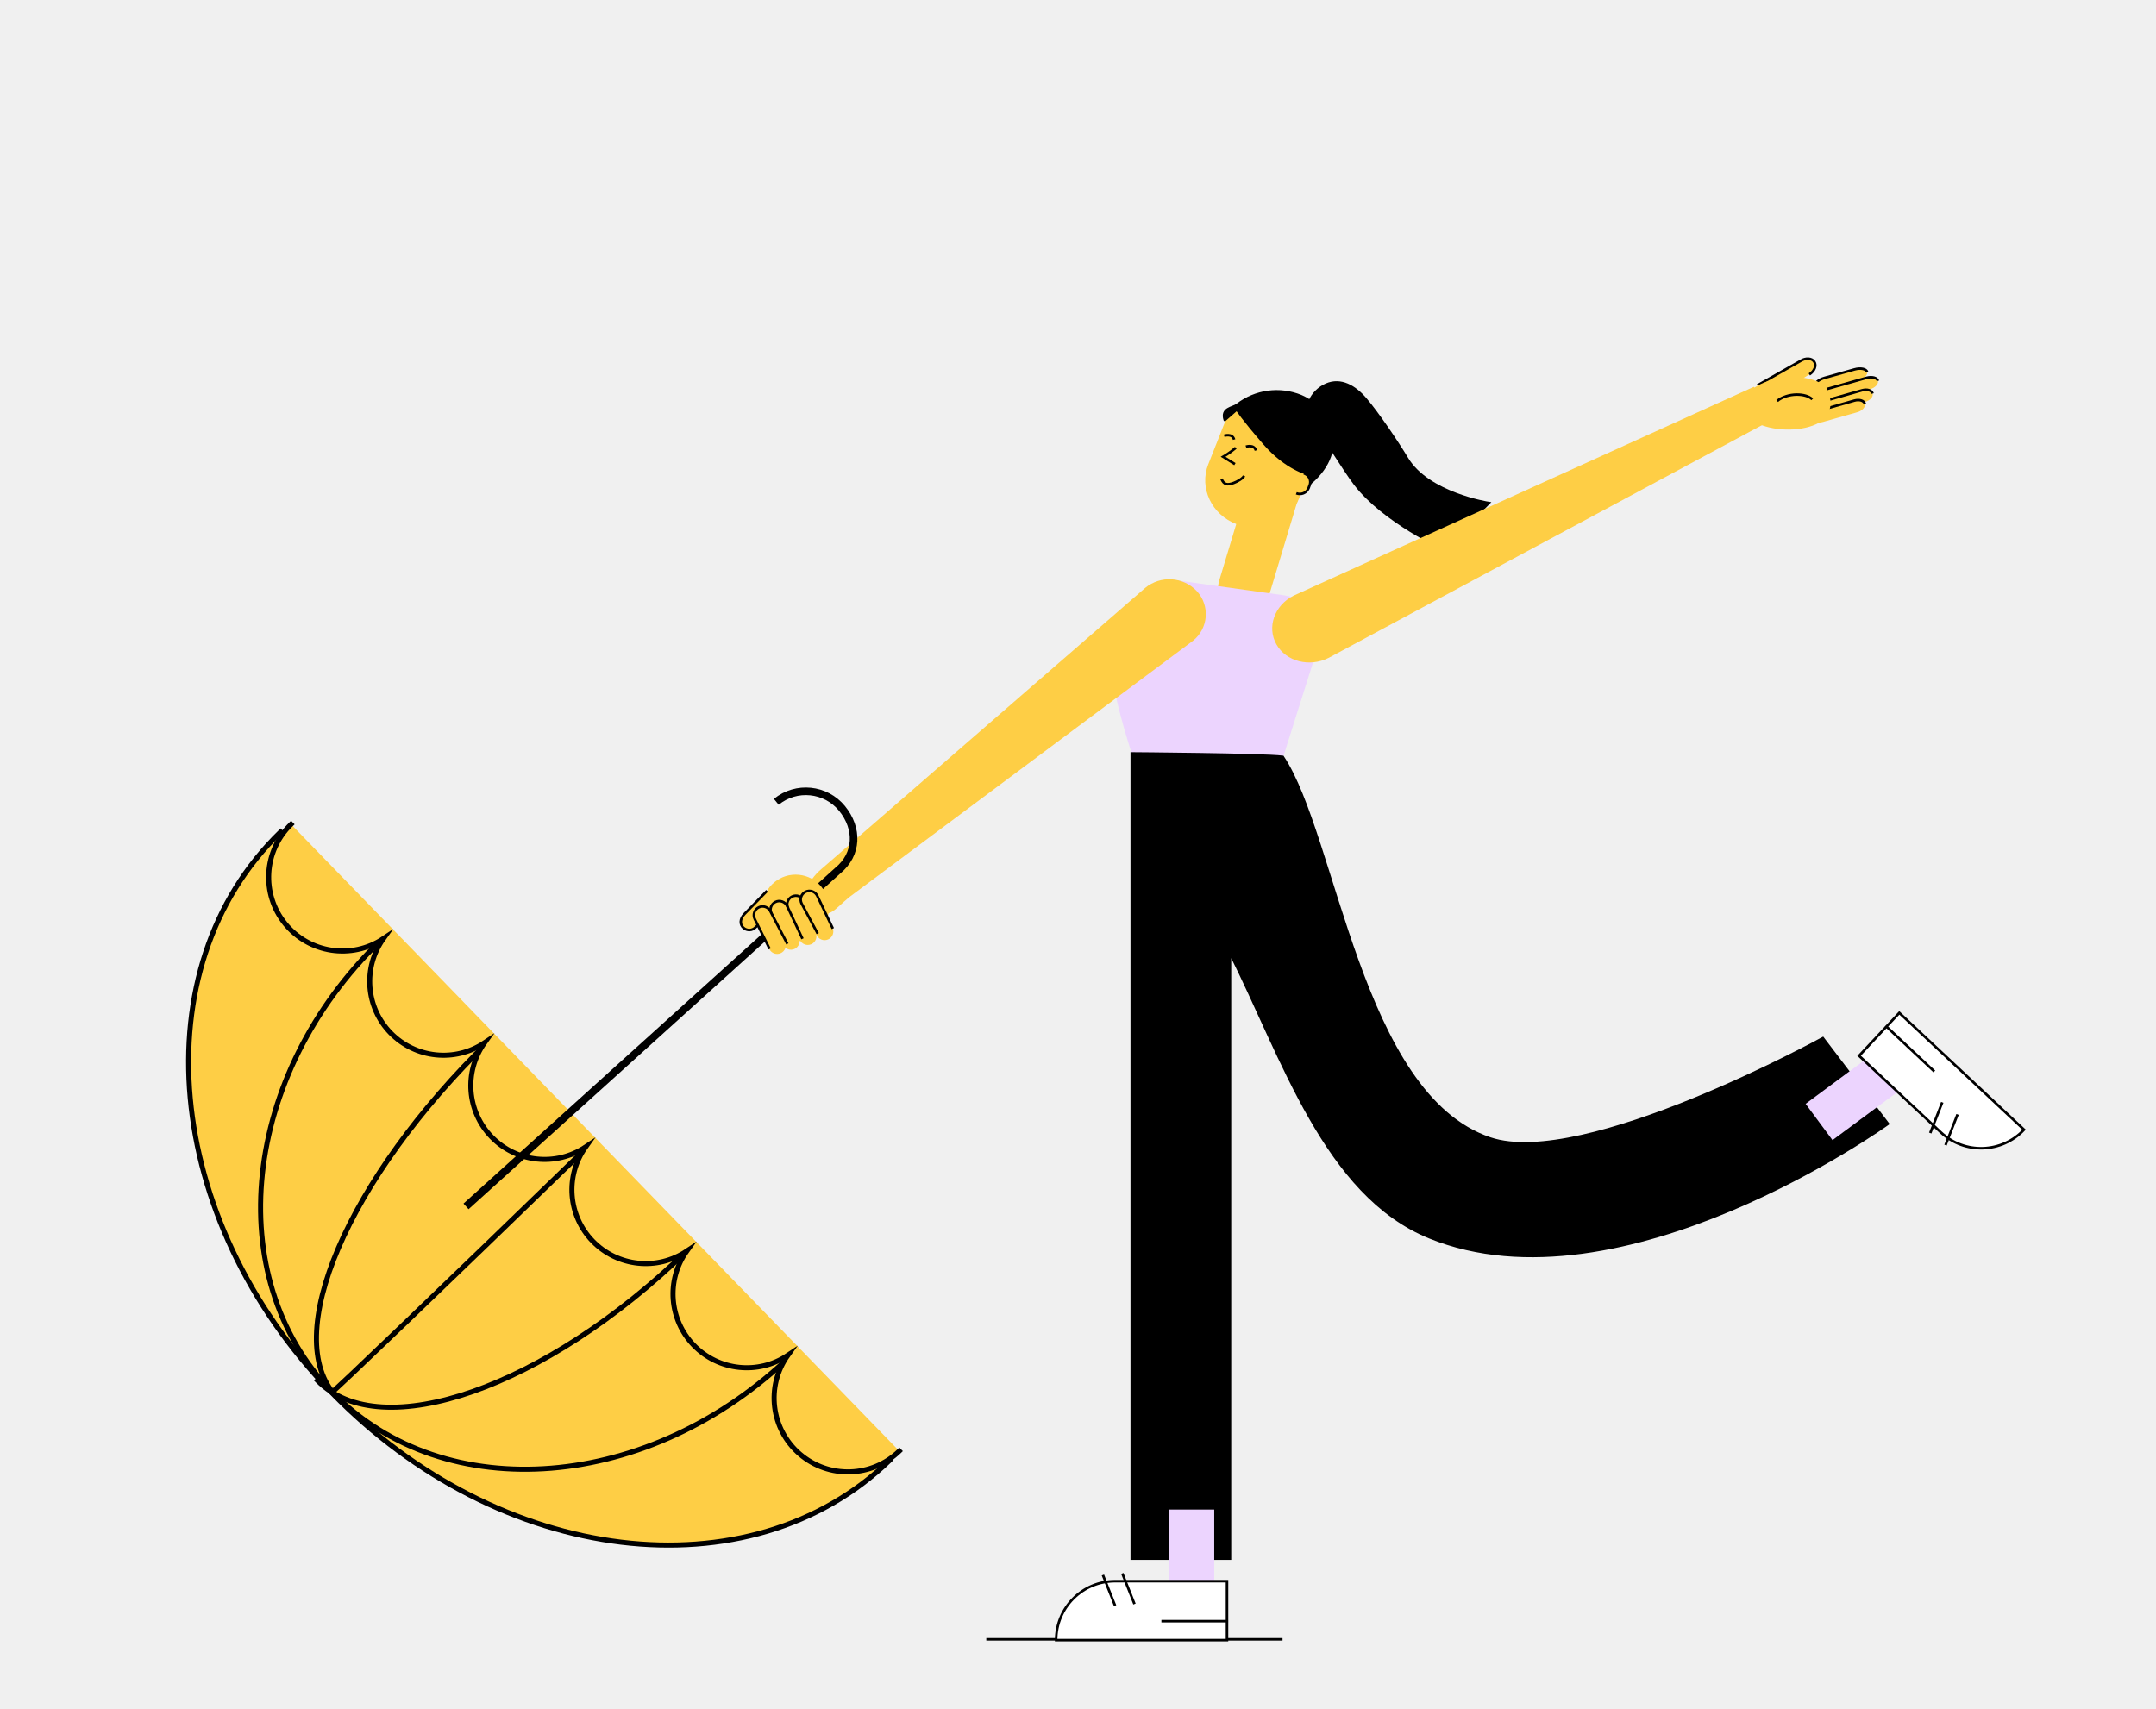
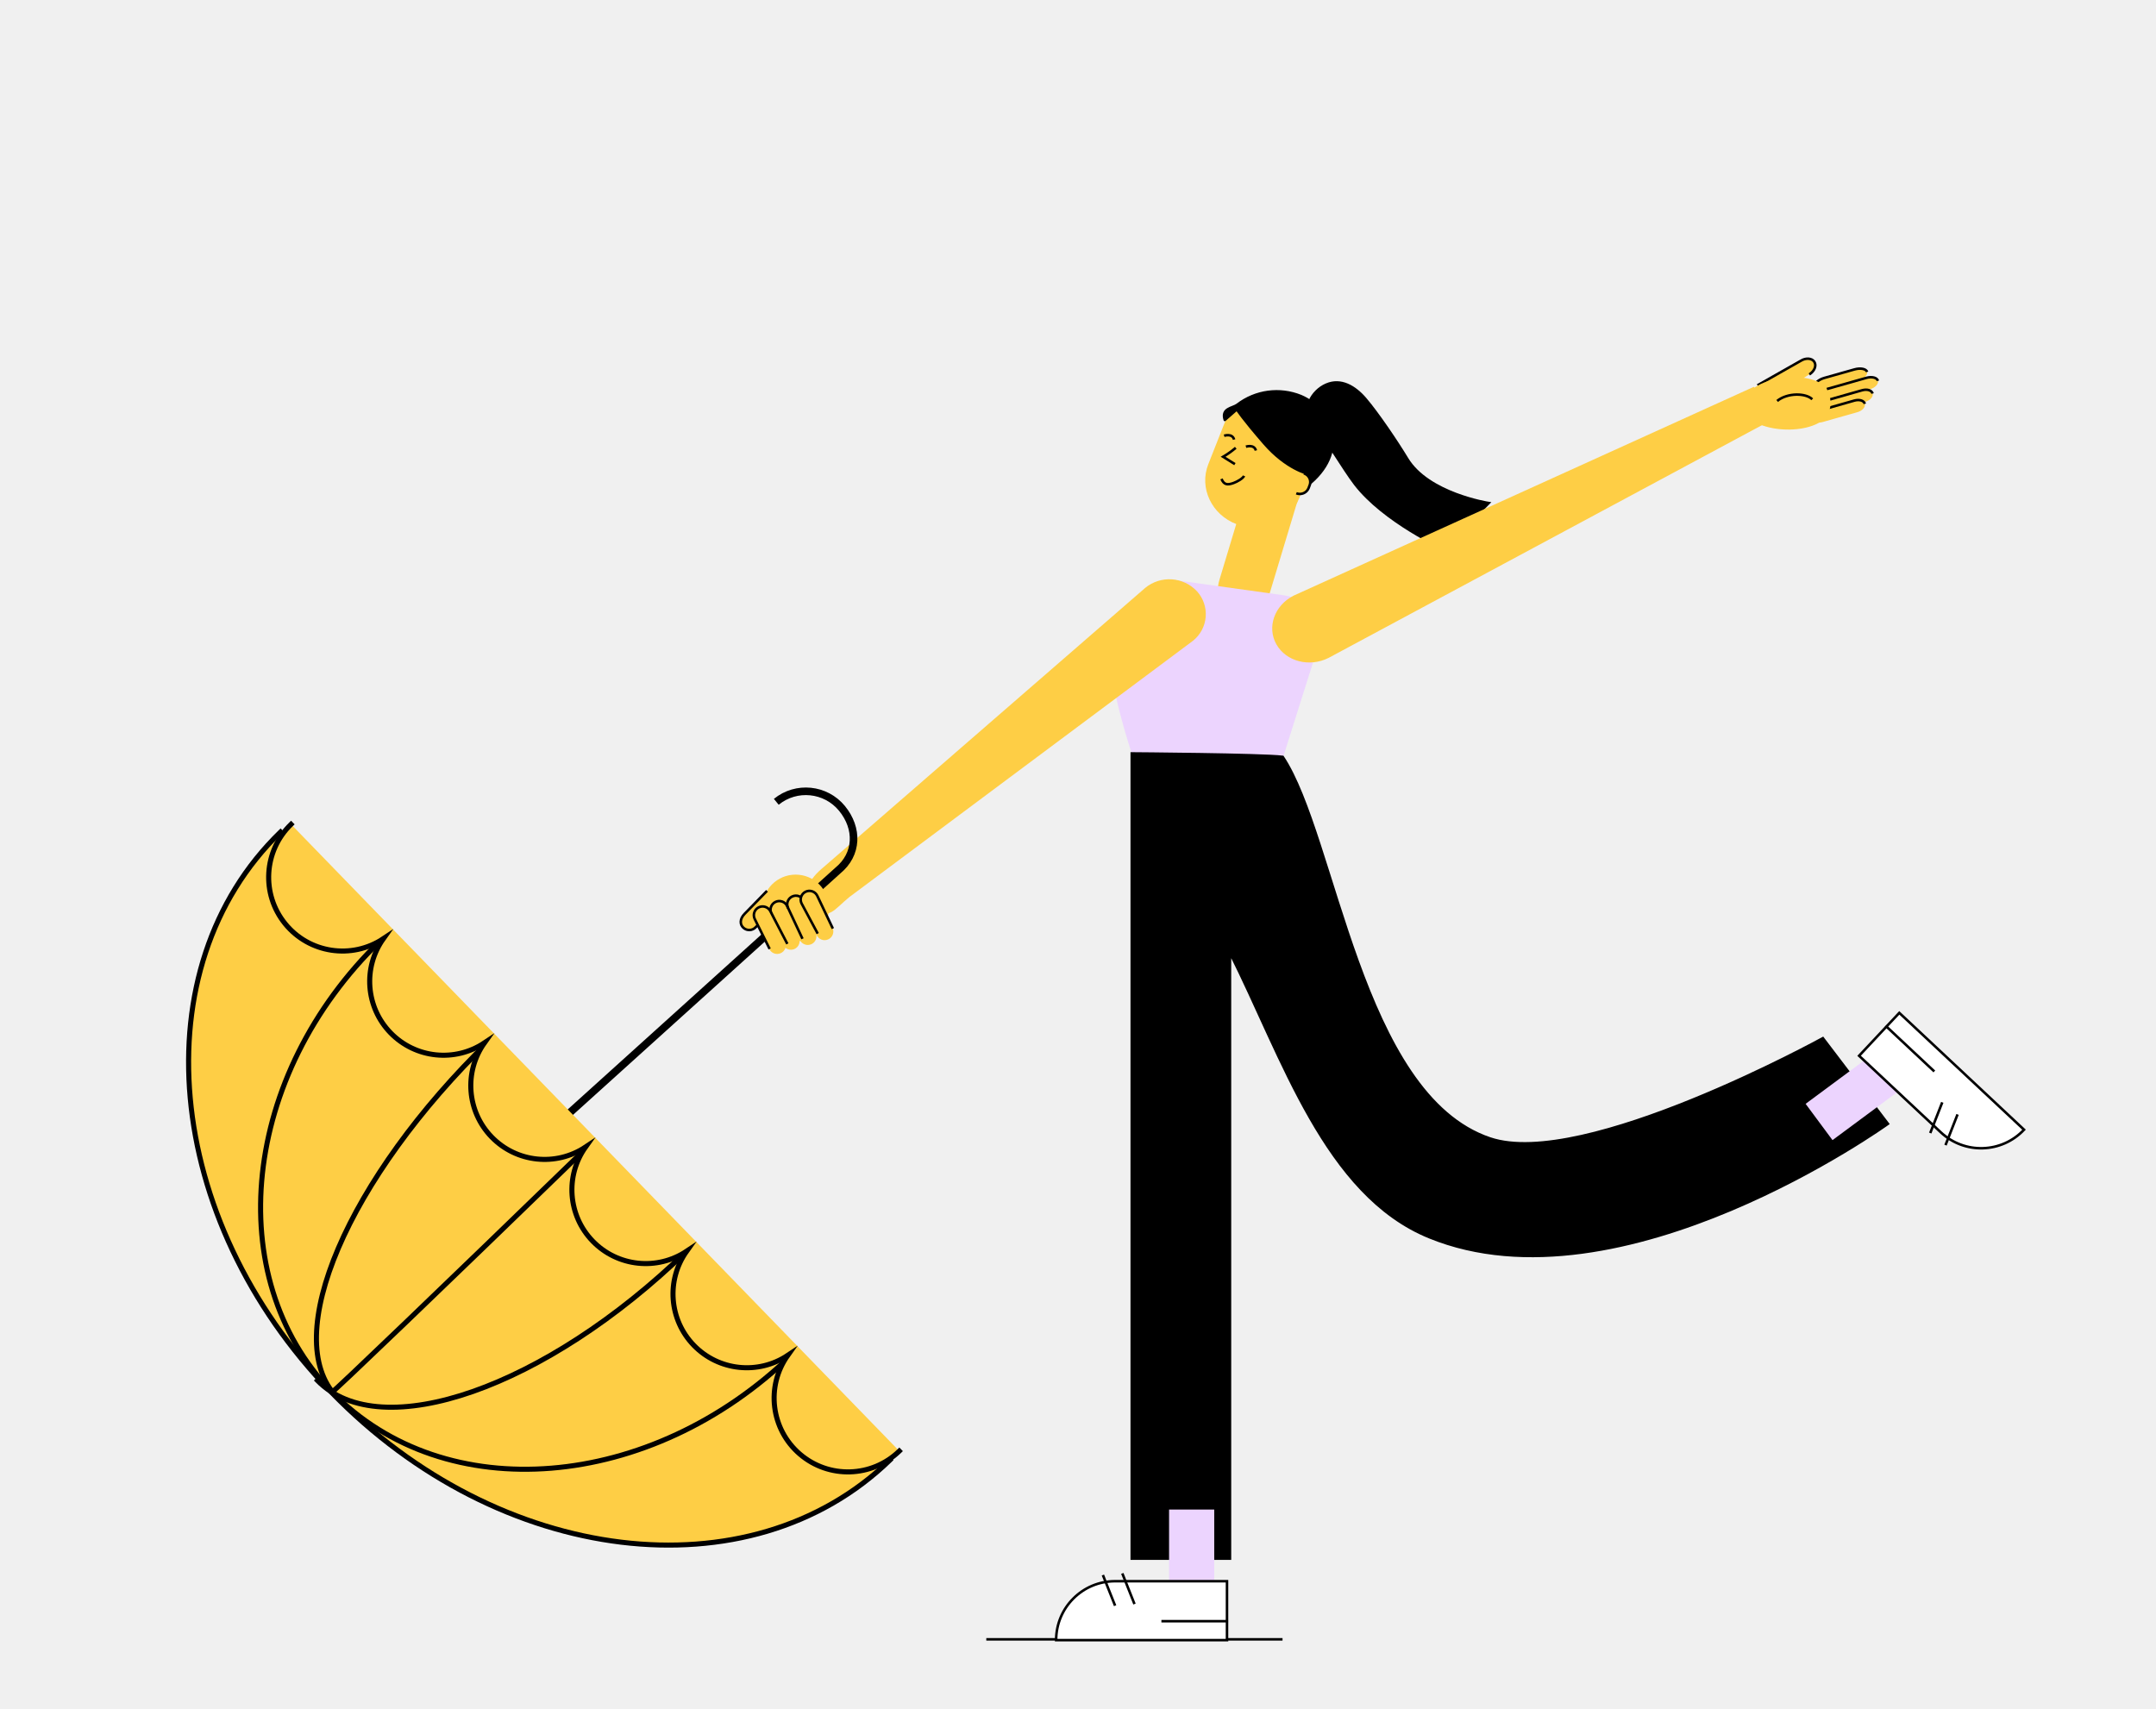
<svg xmlns="http://www.w3.org/2000/svg" id="Layer_1" data-name="Layer 1" viewBox="0 0 853 676">
  <defs>
    <style>
      .cls-1,.cls-5,.cls-8{fill:#fece45;}
      .cls-2{fill:#ecd4fe;}
      .cls-3{fill:#fff;}
      .cls-10,.cls-3,.cls-4,.cls-5,.cls-6,.cls-7,.cls-8,.cls-9{stroke:#000;}
      .cls-3,.cls-4,.cls-5,.cls-6,.cls-7,.cls-8,.cls-9{stroke-miterlimit:10;}
      .cls-4,.cls-7,.cls-9{fill:none;}
      .cls-7{stroke-width:3px;}
      .cls-10,.cls-8,.cls-9{stroke-linecap:square;}
      .cls-8,.cls-9{stroke-width:2px;}
      .cls-10{stroke-linejoin:round;}
    </style>
  </defs>
-   <g id="woman-waves">
-     <path class="cls-8" d="M352.09,577.76c-55.47,53.8-154.4,41.79-221-26.85S55.51,383,111,329.22" />
-     <path class="cls-9" d="M313.31,536c-55.85,54.18-137.31,60.8-181.95,14.79" />
-     <path class="cls-9" d="M271.6,495.14c-55.66,54-121,76.89-146,51.13" />
-     <path class="cls-9" d="M230.21,456c-54.31,52.69-98.57,95.16-98.85,94.87" />
-     <path class="cls-9" d="M193.53,411.87c-56,54.37-83,117.44-60.3,140.88" />
-     <path class="cls-9" d="M150.42,372.32c-54.69,53.06-63.23,133-19.06,178.51" />
-     <path class="cls-8" d="M115.15,326.18a29.2,29.2,0,0,0,36.53,45.25,29.2,29.2,0,0,0,40,41.22,29.2,29.2,0,0,0,40,41.22,29.2,29.2,0,0,0,40,41.22,29.2,29.2,0,0,0,40,41.22,29.2,29.2,0,0,0,44.12,37.89" />
-     <line class="cls-4" x1="390.22" y1="648.69" x2="507.42" y2="648.69" />
-   </g>
-   <g id="woman-body">
-     <path class="cls-1" d="M504.33,190s12-1.56,9.91,5.28l-12,39.8c-2.06,6.84-8.17,11.11-13.63,9.54h0c-5.46-1.58-8.21-8.39-6.14-15.23l12-39.81C496.53,182.74,498.86,188.42,504.33,190Z" />
-     <path class="cls-2" d="M507.62,299.71l-59.85-1.57s-9.27-27.64-8.27-39.64c1.16-13.95,13-19,25-29l43.77,6.1c9.85,1.49,16.13,11,13.26,20.06Z" />
-     <path class="cls-1" d="M517.93,187.23c-1.52,3.83-3.18,8.07-3.86,9.8-3.73,9.45-14.81,14.12-24.75,10.42s-15-14.36-11.25-23.81c1.17-3,5.29-13.43,6.47-16.4a17.66,17.66,0,0,1,4.74-6.79C503,184.15,516.41,187.83,517.93,187.23Z" />
-     <path class="cls-4" d="M492.2,188.31c-.44,1-2.62,2.25-4.11,2.8-2.47.9-3.83.76-4.82-1.61" />
-     <path class="cls-5" d="M488.91,177.2a35,35,0,0,1-5,3.55l4.67,2.91" />
-     <path class="cls-4" d="M492.94,176.76s3.27-1.09,3.94,1.51" />
-     <path class="cls-4" d="M484.32,172.43s3.26-1.09,3.94,1.51" />
-     <path class="cls-6" d="M721.2,410.82S626.52,463,589.5,450.5c-51.31-17.34-61-119.38-82-151-8-1-59.73-1.36-59.73-1.36V616.75h38.85V377c20.81,41.35,37.64,95.73,78.88,112.55,76,31,181.44-44.86,181.44-44.86Z" />
-     <path class="cls-10" d="M484.58,166.17c-1.52-4.64,3.09-4.63,4.92-6a25.52,25.52,0,0,1,25.2-3.43c12.47,5.32,19.43,22.32,2.27,35.59l.53-4.84s-8.52-1.89-17.26-11.95S489.35,162,489.35,162Z" />
-     <path class="cls-5" d="M512.87,195.19a3.73,3.73,0,0,0,4.82-1.95l.54-1.43a3.58,3.58,0,0,0-2.4-4.52" />
-     <path class="cls-2" d="M543.15,240.71a1.5,1.5,0,0,0,0-3,1.5,1.5,0,0,0,0,3Z" />
-   </g>
-   <g id="woman-leg-left">
-     <rect class="cls-2" x="454.37" y="605.48" width="34.19" height="17.87" transform="translate(-142.95 1085.89) rotate(-90)" />
-     <path class="cls-3" d="M441.16,625.69h44.29a0,0,0,0,1,0,0V649a0,0,0,0,1,0,0H417.85a0,0,0,0,1,0,0v0A23.31,23.31,0,0,1,441.16,625.69Z" />
-     <line class="cls-3" x1="436.35" y1="623.25" x2="441.18" y2="635.37" />
-     <line class="cls-3" x1="444.03" y1="622.61" x2="448.85" y2="634.73" />
-     <line class="cls-3" x1="485.88" y1="641.51" x2="459.5" y2="641.51" />
-   </g>
-   <g id="woman-leg-right">
-     <rect class="cls-2" x="716.34" y="424.89" width="34.19" height="17.87" transform="translate(-114.15 521.77) rotate(-36.53)" />
-     <path class="cls-3" d="M757.69,420.73H802a0,0,0,0,1,0,0V444a0,0,0,0,1,0,0H734.38a0,0,0,0,1,0,0v0A23.31,23.31,0,0,1,757.69,420.73Z" transform="translate(1033.2 1273.12) rotate(-136.87)" />
-     <line class="cls-3" x1="769.72" y1="453.13" x2="774.48" y2="440.99" />
-     <line class="cls-3" x1="763.68" y1="448.35" x2="768.44" y2="436.2" />
-     <line class="cls-3" x1="746.06" y1="405.95" x2="765.3" y2="423.98" />
-   </g>
-   <g id="woman-arm-left">
-     <path class="cls-1" d="M336,355,472,253.55A13.47,13.47,0,0,0,473.6,234h0a15,15,0,0,0-20.52-1.36L326,343c-6.1,5-8.83,10-3.6,15.78h0C327.63,364.57,329.9,360,336,355Z" />
-     <path class="cls-7" d="M307.13,317.28a18.51,18.51,0,0,1,26,2.61c6.47,7.91,6.25,18.14-1.66,24.61L184.38,477.37" />
-     <circle class="cls-1" cx="314.78" cy="359.28" r="13.19" />
-     <path class="cls-2" d="M303,352.25l-8.44,9.3c-2,2.07-1.91,4.25-.5,5.53h0a3.46,3.46,0,0,0,4.88-.23l3-3C301.18,362,302.37,355.58,303,352.25Z" />
-     <path class="cls-1" d="M308.25,367.73l-3.05-6.2a3.45,3.45,0,0,1,1.58-4.62h0a3.45,3.45,0,0,1,4.63,1.57l5.53,11.28" />
-     <path class="cls-1" d="M314.85,365.59l-3.05-6.2a3.45,3.45,0,0,1,1.58-4.62h0a3.45,3.45,0,0,1,4.62,1.58l5.54,11.27" />
-     <path class="cls-2" d="M320.22,363.73l-3-6.2a3.45,3.45,0,0,1,1.58-4.62h0a3.45,3.45,0,0,1,4.62,1.58l5.53,11.27" />
-     <path class="cls-5" d="M302,363.87l-3,3a3.44,3.44,0,0,1-4.87.26h0c-1.42-1.27-1.54-3.46.48-5.53l8.86-9.09" />
-     <path class="cls-1" d="M326.59,360.87l2.82,6.3a3.46,3.46,0,0,1-1.75,4.56h0A3.45,3.45,0,0,1,323.1,370L318,358.52" />
-     <path class="cls-1" d="M319.92,362.76l2.81,6.31a3.45,3.45,0,0,1-1.74,4.56h0a3.46,3.46,0,0,1-4.56-1.75l-5.12-11.47" />
-     <path class="cls-1" d="M313.25,364.65l2.81,6.31a3.45,3.45,0,0,1-1.74,4.56h0a3.45,3.45,0,0,1-4.56-1.75l-5.12-11.46" />
-     <path class="cls-4" d="M308.25,367.73l-3.05-6.2a3.45,3.45,0,0,1,1.58-4.62h0a3.45,3.45,0,0,1,4.63,1.57l6.09,13" />
-     <path class="cls-4" d="M311.8,359.39a3.45,3.45,0,0,1,1.58-4.62h0a3.45,3.45,0,0,1,4.62,1.58l2.5,6.15" />
-     <path class="cls-5" d="M323.52,369.44l-6.38-11.93a3.45,3.45,0,0,1,1.56-4.63h0a3.45,3.45,0,0,1,4.63,1.56l6.18,13" />
-     <path class="cls-1" d="M307.81,366.31l2.81,6.31a3.45,3.45,0,0,1-1.74,4.56h0a3.44,3.44,0,0,1-4.56-1.75L299.2,364" />
-     <path class="cls-1" d="M301.65,369.86l-3-6.2a3.45,3.45,0,0,1,1.58-4.62h0a3.45,3.45,0,0,1,4.62,1.58l5.53,11.27" />
-     <path class="cls-4" d="M304.5,375.5l-5.89-11.84a3.45,3.45,0,0,1,1.58-4.62h0a3.45,3.45,0,0,1,4.62,1.58l6.69,12.88" />
-   </g>
-   <g id="woman-arm-right">
-     <path class="cls-6" d="M571.29,217.22,589,199.06s-23.92-3.68-32.3-17.59c-3.91-6.48-11.57-17.87-16.53-23.67-4.1-4.78-9.62-8.11-15.44-5.6h0c-5.82,2.5-9.7,9.87-5.65,14.68,5.08,6,12.39,18.62,17,24.66C547.53,206.46,571.29,217.22,571.29,217.22Z" />
-     <path class="cls-1" d="M525.68,260.31,705,164c-1-5-7.09-5.95-11.12-10.93l-182.1,82.64c-7.58,3.85-10.62,12.47-6.78,19.27h0C508.83,261.77,518.09,264.16,525.68,260.31Z" />
-     <ellipse class="cls-1" cx="706.33" cy="152.3" rx="5.32" ry="5.22" transform="translate(260.21 720.7) rotate(-64.04)" />
-     <path class="cls-1" d="M700.6,154h0c-1-1.48-.08-3.71,1.95-5l9.88-6.22c2-1.27,4.43-1.11,5.37.37h0c1,1.48.08,3.71-1.95,5L706,154.36C704,155.63,701.54,155.47,700.6,154Z" />
-     <path class="cls-1" d="M718,153.08h0c-.33-1.27,1.38-2.85,3.81-3.54l11.89-3.36c2.43-.69,4.67-.21,5,1h0c.32,1.27-1.38,2.86-3.82,3.54L723,154.13C720.53,154.82,718.29,154.35,718,153.08Z" />
-     <path class="cls-1" d="M720.15,157.16h0c-.33-1.27,1.13-2.79,3.27-3.39l15.09-4.28c2.14-.6,4.14-.06,4.47,1.2h0c.33,1.27-1.14,2.79-3.27,3.39l-15.1,4.28C722.48,159,720.48,158.42,720.15,157.16Z" />
-     <path class="cls-1" d="M720.09,161.62h0c-.33-1.27,1-2.74,2.93-3.29l13.74-3.9c2-.55,3.79,0,4.13,1.29h0c.33,1.27-1,2.74-2.93,3.3l-13.74,3.89C722.27,163.47,720.42,162.89,720.09,161.62Z" />
-     <path class="cls-1" d="M717,165.7h0c-.33-1.26,1-2.74,2.93-3.29l13.74-3.9c2-.55,3.8,0,4.13,1.29h0c.33,1.27-1,2.75-2.93,3.3L721.12,167C719.17,167.55,717.32,167,717,165.7Z" />
-     <path class="cls-5" d="M695.33,152.48l17.1-9.69c2-1.27,4.43-1.11,5.37.37h0c1,1.48.08,3.71-1.95,5" />
-     <path class="cls-5" d="M718,153.08c-.33-1.27,1.38-2.85,3.81-3.54l11.89-3.36c2.43-.69,4.67-.21,5,1h0" />
-     <path class="cls-5" d="M722.78,153.94l15.6-4.41c2.21-.63,4.27-.1,4.6,1.16h0" />
-     <path class="cls-5" d="M723,158.33l13.74-3.9c2-.55,3.79,0,4.13,1.29h0" />
-     <path class="cls-5" d="M717,165.7h0c-.33-1.26,1-2.74,2.93-3.29l13.74-3.9c2-.55,3.8,0,4.13,1.29h0" />
-     <path class="cls-1" d="M696.16,167.9a8.43,8.43,0,0,1-.81-15.27c6.55-3.73,17.06-4.52,23.49-1.76s7.57,12.6,1,16.33S702.58,170.65,696.16,167.9Z" />
-     <path class="cls-5" d="M703.11,158.66c4.11-3.34,11.39-3.16,13.89-.66" />
+   <line class="cls-4" x1="390.22" y1="648.69" x2="507.42" y2="648.69" />
+   <g id="woman-figure">
+     <g id="woman-body">
+       <path class="cls-1" d="M504.33,190s12-1.56,9.91,5.28l-12,39.8c-2.06,6.84-8.17,11.11-13.63,9.54h0c-5.46-1.58-8.21-8.39-6.14-15.23l12-39.81C496.53,182.74,498.86,188.42,504.33,190Z" />
+       <path class="cls-2" d="M507.62,299.71l-59.85-1.57s-9.27-27.64-8.27-39.64c1.16-13.95,13-19,25-29l43.77,6.1c9.85,1.49,16.13,11,13.26,20.06Z" />
+       <path class="cls-1" d="M517.93,187.23c-1.52,3.83-3.18,8.07-3.86,9.8-3.73,9.45-14.81,14.12-24.75,10.42s-15-14.36-11.25-23.81c1.17-3,5.29-13.43,6.47-16.4a17.66,17.66,0,0,1,4.74-6.79C503,184.15,516.41,187.83,517.93,187.23Z" />
+       <path class="cls-4" d="M492.2,188.31c-.44,1-2.62,2.25-4.11,2.8-2.47.9-3.83.76-4.82-1.61" />
+       <path class="cls-5" d="M488.91,177.2a35,35,0,0,1-5,3.55l4.67,2.91" />
+       <path class="cls-4" d="M492.94,176.76s3.27-1.09,3.94,1.51" />
+       <path class="cls-4" d="M484.32,172.43s3.26-1.09,3.94,1.51" />
+       <path class="cls-10" d="M484.58,166.17c-1.52-4.64,3.09-4.63,4.92-6a25.52,25.52,0,0,1,25.2-3.43c12.47,5.32,19.43,22.32,2.27,35.59l.53-4.84s-8.52-1.89-17.26-11.95S489.35,162,489.35,162Z" />
+       <path class="cls-5" d="M512.87,195.19a3.73,3.73,0,0,0,4.82-1.95l.54-1.43a3.58,3.58,0,0,0-2.4-4.52" />
+       <path class="cls-6" d="M721.2,410.82S626.52,463,589.5,450.5c-51.31-17.34-61-119.38-82-151-8-1-59.73-1.36-59.73-1.36V616.75h38.85V377c20.81,41.35,37.64,95.73,78.88,112.55,76,31,181.44-44.86,181.44-44.86Z" />
+       <path class="cls-2" d="M543.15,240.71a1.5,1.5,0,0,0,0-3,1.5,1.5,0,0,0,0,3Z" />
+       <path class="cls-1" d="M336,355,472,253.55A13.47,13.47,0,0,0,473.6,234h0a15,15,0,0,0-20.52-1.36L326,343c-6.1,5-8.83,10-3.6,15.78h0C327.63,364.57,329.9,360,336,355Z" />
+       <path class="cls-6" d="M571.29,217.22,589,199.06s-23.92-3.68-32.3-17.59c-3.91-6.48-11.57-17.87-16.53-23.67-4.1-4.78-9.62-8.11-15.44-5.6h0c-5.82,2.5-9.7,9.87-5.65,14.68,5.08,6,12.39,18.62,17,24.66C547.53,206.46,571.29,217.22,571.29,217.22Z" />
+       <rect class="cls-2" x="454.37" y="605.48" width="34.19" height="17.87" transform="translate(-142.95 1085.89) rotate(-90)" />
+       <path class="cls-3" d="M441.16,625.69h44.29a0,0,0,0,1,0,0V649a0,0,0,0,1,0,0H417.85a0,0,0,0,1,0,0v0A23.31,23.31,0,0,1,441.16,625.69Z" />
+       <line class="cls-3" x1="436.35" y1="623.25" x2="441.18" y2="635.37" />
+       <line class="cls-3" x1="444.03" y1="622.61" x2="448.85" y2="634.73" />
+       <line class="cls-3" x1="485.88" y1="641.51" x2="459.5" y2="641.51" />
+       <rect class="cls-2" x="716.34" y="424.89" width="34.19" height="17.87" transform="translate(-114.15 521.77) rotate(-36.53)" />
+       <path class="cls-3" d="M757.69,420.73H802a0,0,0,0,1,0,0V444a0,0,0,0,1,0,0H734.38a0,0,0,0,1,0,0v0A23.31,23.31,0,0,1,757.69,420.73Z" transform="translate(1033.2 1273.12) rotate(-136.87)" />
+       <line class="cls-3" x1="769.72" y1="453.13" x2="774.48" y2="440.99" />
+       <line class="cls-3" x1="763.68" y1="448.35" x2="768.44" y2="436.2" />
+       <line class="cls-3" x1="746.06" y1="405.95" x2="765.3" y2="423.98" />
+     </g>
+     <g id="woman-arm-left">
+       <g transform="translate(468 248)">
+         <g id="woman-arm-left-motion">
+           <g transform="translate(-468 -248)">
+             <path class="cls-7" d="M307.13,317.28a18.51,18.51,0,0,1,26,2.61c6.47,7.91,6.25,18.14-1.66,24.61L184.38,477.37" />
+             <circle class="cls-1" cx="314.78" cy="359.28" r="13.19" />
+             <path class="cls-2" d="M303,352.25l-8.44,9.3c-2,2.07-1.91,4.25-.5,5.53h0a3.46,3.46,0,0,0,4.88-.23l3-3C301.18,362,302.37,355.58,303,352.25Z" />
+             <path class="cls-1" d="M308.25,367.73l-3.05-6.2a3.45,3.45,0,0,1,1.58-4.62h0a3.45,3.45,0,0,1,4.63,1.57l5.53,11.28" />
+             <path class="cls-1" d="M314.85,365.59l-3.05-6.2a3.45,3.45,0,0,1,1.58-4.62h0a3.45,3.45,0,0,1,4.62,1.58l5.54,11.27" />
+             <path class="cls-2" d="M320.22,363.73l-3-6.2a3.45,3.45,0,0,1,1.58-4.62h0a3.45,3.45,0,0,1,4.62,1.58l5.53,11.27" />
+             <path class="cls-5" d="M302,363.87l-3,3a3.44,3.44,0,0,1-4.87.26h0c-1.42-1.27-1.54-3.46.48-5.53l8.86-9.09" />
+             <path class="cls-1" d="M326.59,360.87l2.82,6.3a3.46,3.46,0,0,1-1.75,4.56h0A3.45,3.45,0,0,1,323.1,370L318,358.52" />
+             <path class="cls-1" d="M319.92,362.76l2.81,6.31a3.45,3.45,0,0,1-1.74,4.56h0a3.46,3.46,0,0,1-4.56-1.75l-5.12-11.47" />
+             <path class="cls-1" d="M313.25,364.65l2.81,6.31a3.45,3.45,0,0,1-1.74,4.56h0a3.45,3.45,0,0,1-4.56-1.75l-5.12-11.46" />
+             <path class="cls-4" d="M308.25,367.73l-3.05-6.2a3.45,3.45,0,0,1,1.58-4.62h0a3.45,3.45,0,0,1,4.63,1.57l6.09,13" />
+             <path class="cls-4" d="M311.8,359.39a3.45,3.45,0,0,1,1.58-4.62h0a3.45,3.45,0,0,1,4.62,1.58l2.5,6.15" />
+             <path class="cls-5" d="M323.52,369.44l-6.38-11.93a3.45,3.45,0,0,1,1.56-4.63h0a3.45,3.45,0,0,1,4.63,1.56l6.18,13" />
+             <path class="cls-1" d="M307.81,366.31l2.81,6.31a3.45,3.45,0,0,1-1.74,4.56h0a3.44,3.44,0,0,1-4.56-1.75L299.2,364" />
+             <path class="cls-1" d="M301.65,369.86l-3-6.2a3.45,3.45,0,0,1,1.58-4.62h0a3.45,3.45,0,0,1,4.62,1.58l5.53,11.27" />
+             <path class="cls-4" d="M304.5,375.5l-5.89-11.84a3.45,3.45,0,0,1,1.58-4.62h0a3.45,3.45,0,0,1,4.62,1.58l6.69,12.88" />
+             <path class="cls-8" d="M352.09,577.76c-55.47,53.8-154.4,41.79-221-26.85S55.51,383,111,329.22" />
+             <path class="cls-9" d="M313.31,536c-55.85,54.18-137.31,60.8-181.95,14.79" />
+             <path class="cls-9" d="M271.6,495.14c-55.66,54-121,76.89-146,51.13" />
+             <path class="cls-9" d="M230.21,456c-54.31,52.69-98.57,95.16-98.85,94.87" />
+             <path class="cls-9" d="M193.53,411.87c-56,54.37-83,117.44-60.3,140.88" />
+             <path class="cls-9" d="M150.42,372.32c-54.69,53.06-63.23,133-19.06,178.51" />
+             <path class="cls-8" d="M115.15,326.18a29.2,29.2,0,0,0,36.53,45.25,29.2,29.2,0,0,0,40,41.22,29.2,29.2,0,0,0,40,41.22,29.2,29.2,0,0,0,40,41.22,29.2,29.2,0,0,0,40,41.22,29.2,29.2,0,0,0,44.12,37.89" />
+           </g>
+         </g>
+       </g>
+     </g>
+     <g id="woman-arm-right">
+       <g transform="translate(558 212)">
+         <g id="woman-arm-right-motion">
+           <g transform="translate(-558 -212)">
+             <path class="cls-1" d="M525.68,260.31,705,164c-1-5-7.09-5.95-11.12-10.93l-182.1,82.64c-7.58,3.85-10.62,12.47-6.78,19.27h0C508.83,261.77,518.09,264.16,525.68,260.31Z" />
+             <ellipse class="cls-1" cx="706.33" cy="152.3" rx="5.32" ry="5.22" transform="translate(260.21 720.7) rotate(-64.04)" />
+             <path class="cls-1" d="M700.6,154h0c-1-1.48-.08-3.71,1.95-5l9.88-6.22c2-1.27,4.43-1.11,5.37.37h0c1,1.48.08,3.71-1.95,5L706,154.36C704,155.63,701.54,155.47,700.6,154Z" />
+             <path class="cls-1" d="M718,153.08h0c-.33-1.27,1.38-2.85,3.81-3.54l11.89-3.36c2.43-.69,4.67-.21,5,1h0c.32,1.27-1.38,2.86-3.82,3.54L723,154.13C720.53,154.82,718.29,154.35,718,153.08Z" />
+             <path class="cls-1" d="M720.15,157.16h0c-.33-1.27,1.13-2.79,3.27-3.39l15.09-4.28c2.14-.6,4.14-.06,4.47,1.2h0c.33,1.27-1.14,2.79-3.27,3.39l-15.1,4.28C722.48,159,720.48,158.42,720.15,157.16Z" />
+             <path class="cls-1" d="M720.09,161.62h0c-.33-1.27,1-2.74,2.93-3.29l13.74-3.9c2-.55,3.79,0,4.13,1.29h0c.33,1.27-1,2.74-2.93,3.3l-13.74,3.89C722.27,163.47,720.42,162.89,720.09,161.62Z" />
+             <path class="cls-1" d="M717,165.7h0c-.33-1.26,1-2.74,2.93-3.29l13.74-3.9c2-.55,3.8,0,4.13,1.29h0c.33,1.27-1,2.75-2.93,3.3L721.12,167C719.17,167.55,717.32,167,717,165.7Z" />
+             <path class="cls-5" d="M695.33,152.48l17.1-9.69c2-1.27,4.43-1.11,5.37.37h0c1,1.48.08,3.71-1.95,5" />
+             <path class="cls-5" d="M718,153.08c-.33-1.27,1.38-2.85,3.81-3.54l11.89-3.36c2.43-.69,4.67-.21,5,1h0" />
+             <path class="cls-5" d="M722.78,153.94l15.6-4.41c2.21-.63,4.27-.1,4.6,1.16h0" />
+             <path class="cls-5" d="M723,158.33l13.74-3.9c2-.55,3.79,0,4.13,1.29h0" />
+             <path class="cls-5" d="M717,165.7h0c-.33-1.26,1-2.74,2.93-3.29l13.74-3.9c2-.55,3.8,0,4.13,1.29h0" />
+             <path class="cls-1" d="M696.16,167.9a8.43,8.43,0,0,1-.81-15.27c6.55-3.73,17.06-4.52,23.49-1.76s7.57,12.6,1,16.33S702.58,170.65,696.16,167.9Z" />
+             <path class="cls-5" d="M703.11,158.66c4.11-3.34,11.39-3.16,13.89-.66" />
+           </g>
+         </g>
+       </g>
+     </g>
  </g>
</svg>
